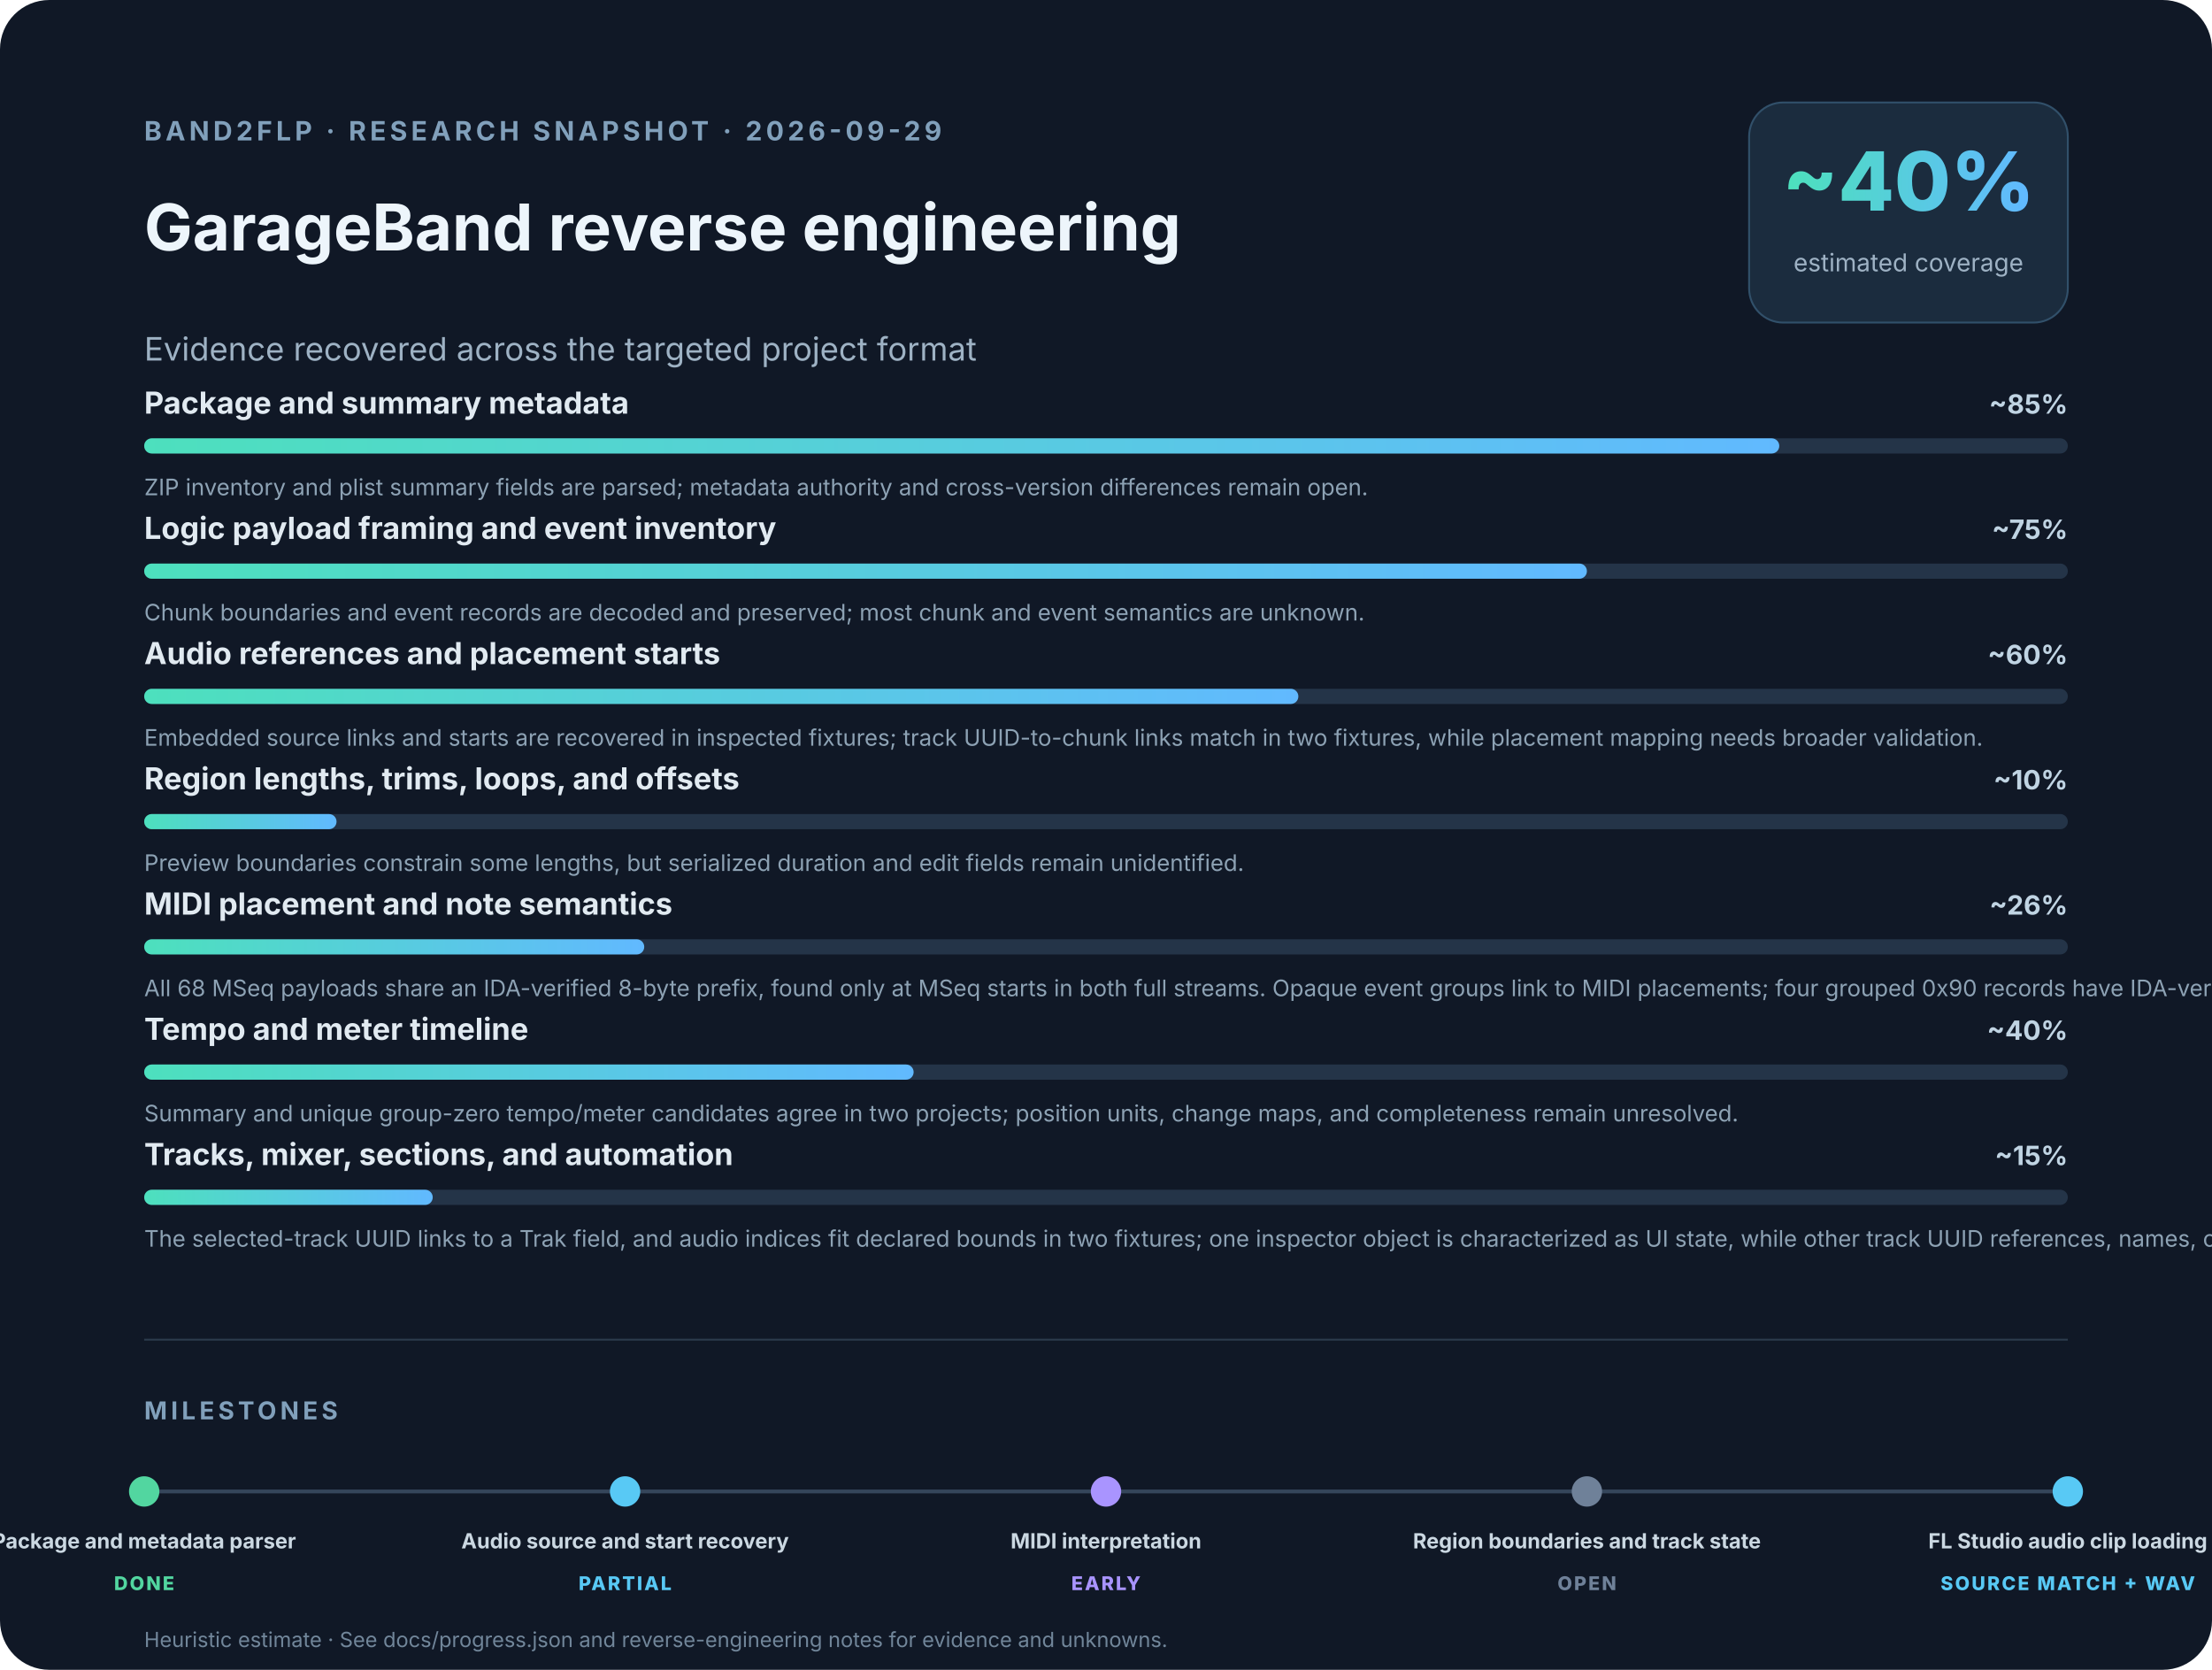
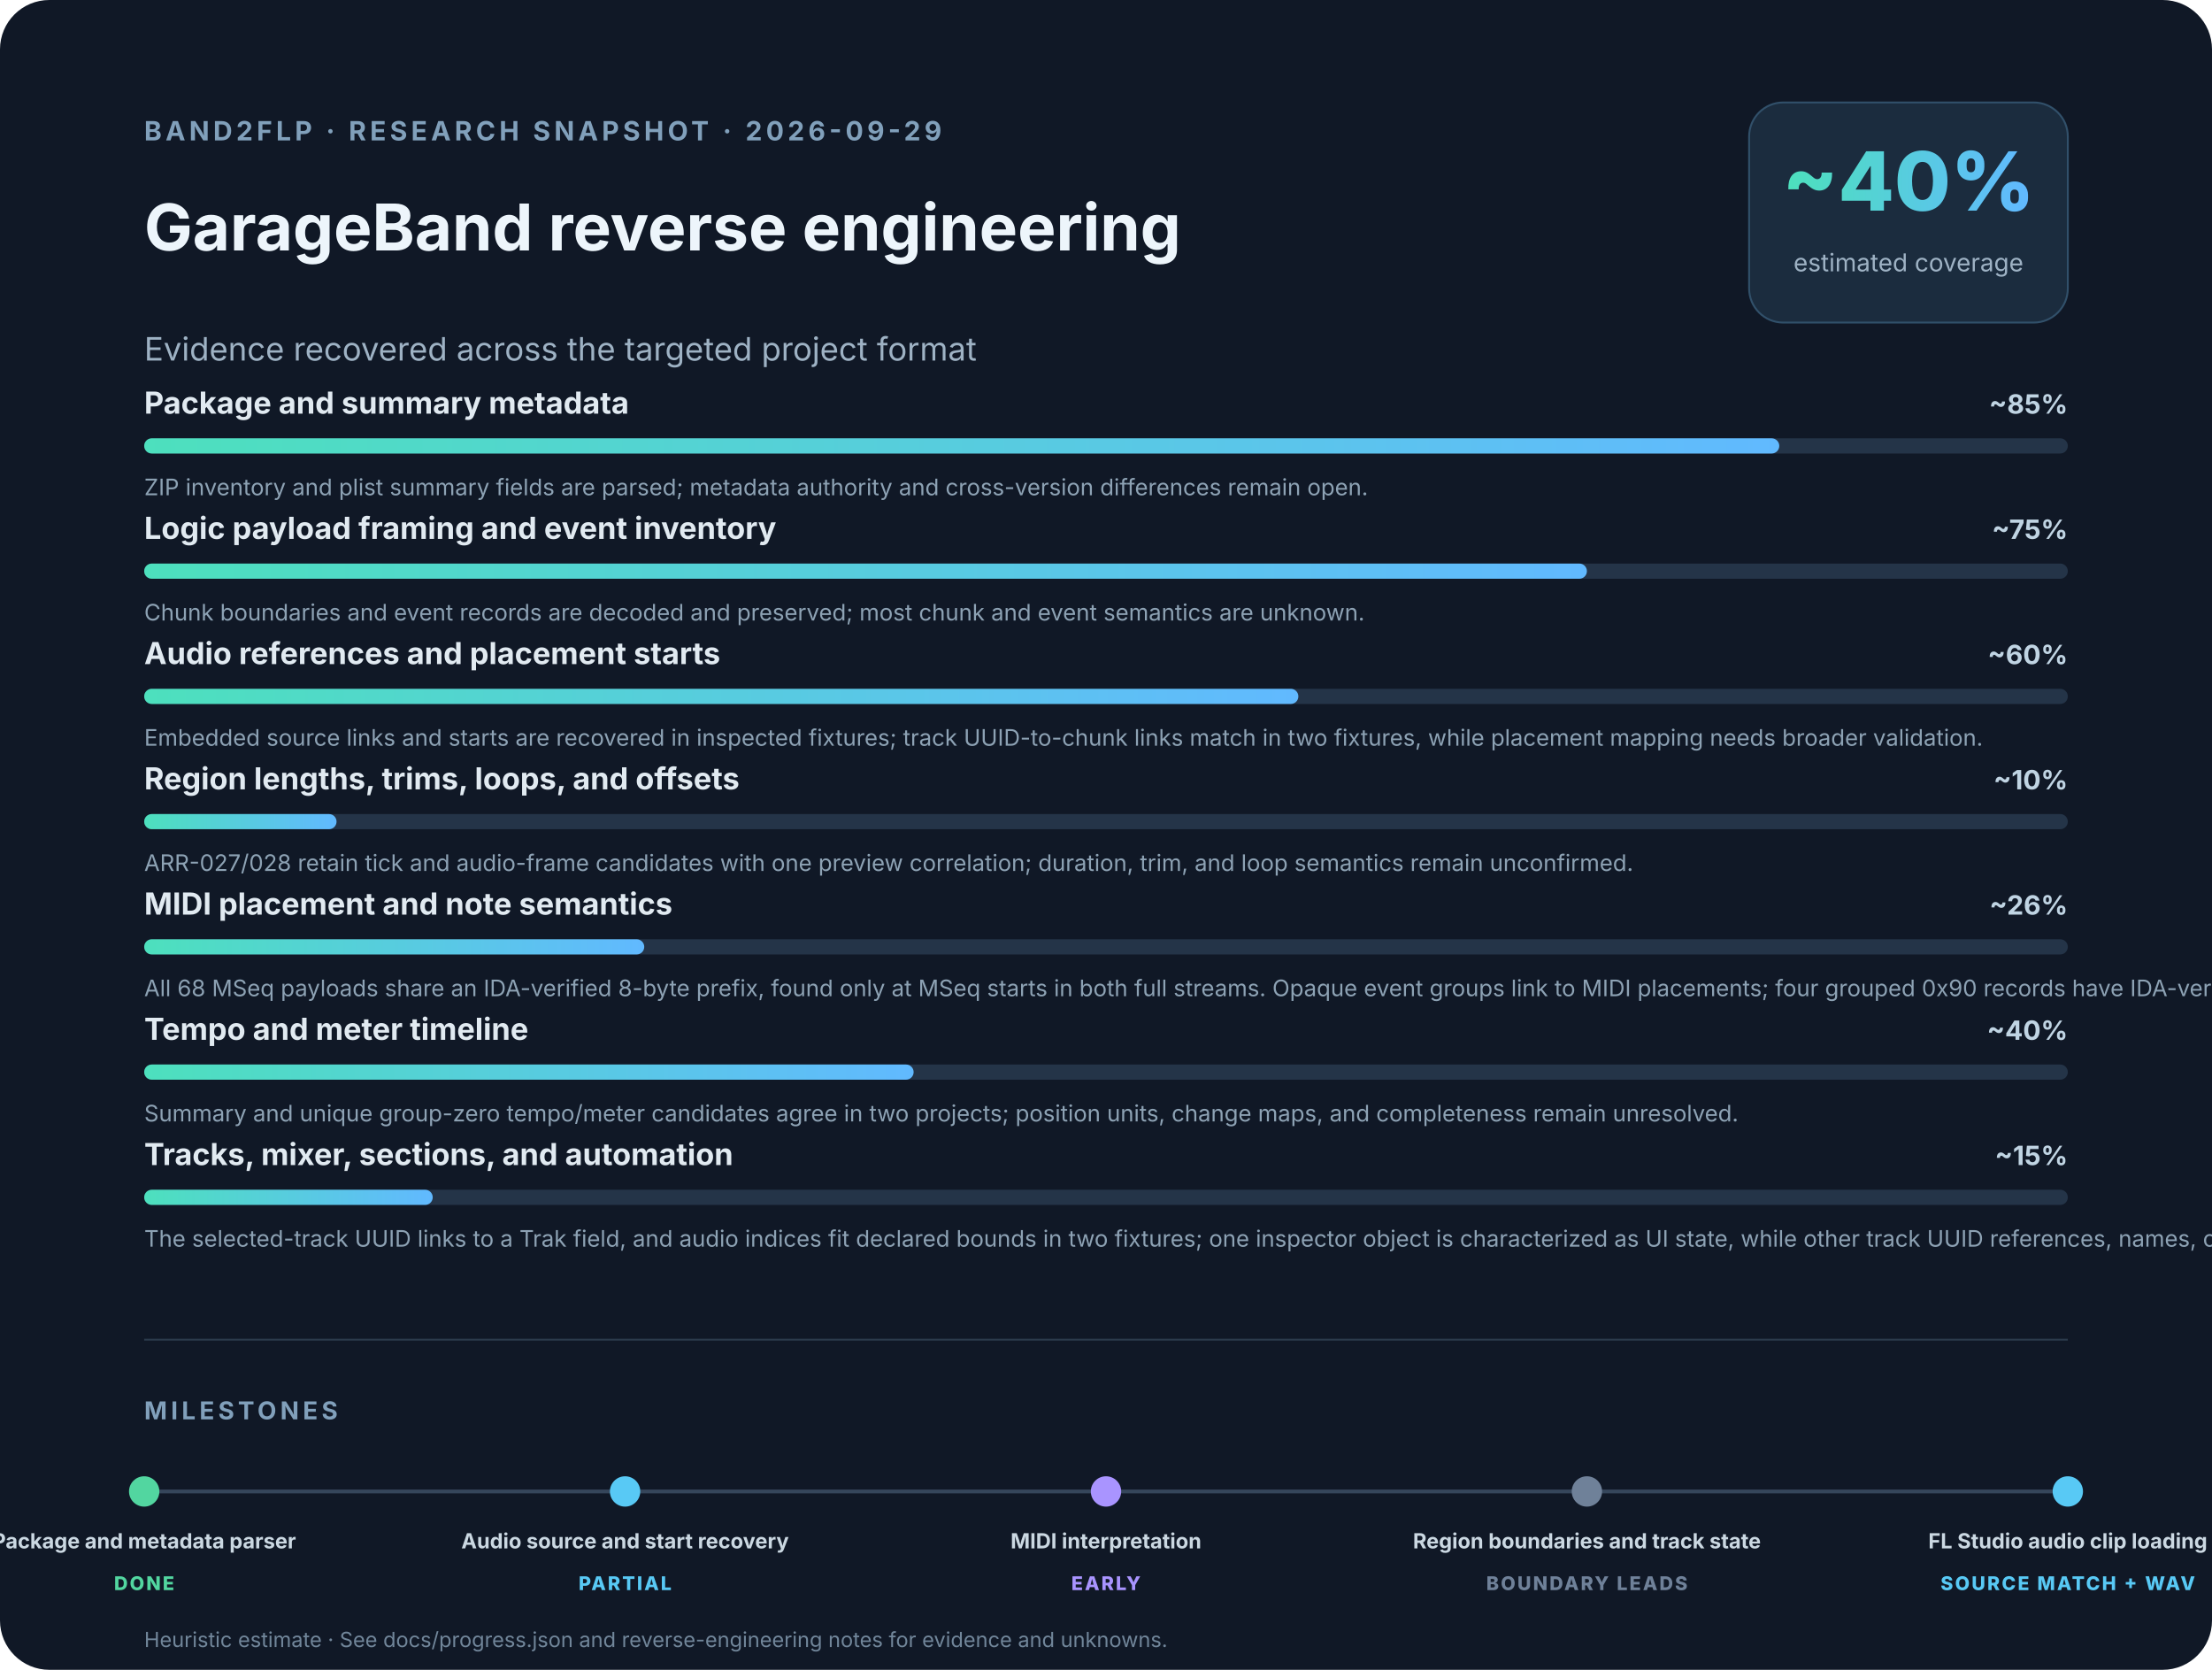
<svg xmlns="http://www.w3.org/2000/svg" viewBox="0 0 1166 880" role="img" aria-labelledby="title desc">
  <defs>
    <linearGradient id="accent" x1="0" x2="1">
      <stop offset="0" stop-color="#4de0bd" />
      <stop offset="1" stop-color="#61b9ff" />
    </linearGradient>
  </defs>
  <rect width="1166" height="880" rx="26" fill="#101826" />
  <text x="76" y="74" class="eyebrow">BAND2FLP · RESEARCH SNAPSHOT · 2026-09-29</text>
  <text x="76" y="132" class="headline">GarageBand reverse engineering</text>
  <text x="76" y="190" class="subhead">Evidence recovered across the targeted project format</text>
  <rect x="922" y="54" width="168" height="116" rx="18" fill="#1b2c3e" stroke="#31506a" />
  <text x="1006" y="111" class="big-pct" text-anchor="middle">~40%</text>
  <text x="1006" y="143" class="small" text-anchor="middle">estimated coverage</text>
  <text x="76" y="218" class="row-title">Package and summary metadata</text>
  <text x="1090" y="218" class="row-pct" text-anchor="end">~85%</text>
  <rect x="76" y="231" width="1014" height="8" rx="4" class="bar-bg" />
  <rect x="76" y="231" width="861.9" height="8" rx="4" class="bar-fill" />
  <text x="76" y="261" class="row-note">ZIP inventory and plist summary fields are parsed; metadata authority and cross-version differences remain open.</text>
  <text x="76" y="284" class="row-title">Logic payload framing and event inventory</text>
  <text x="1090" y="284" class="row-pct" text-anchor="end">~75%</text>
  <rect x="76" y="297" width="1014" height="8" rx="4" class="bar-bg" />
  <rect x="76" y="297" width="760.5" height="8" rx="4" class="bar-fill" />
  <text x="76" y="327" class="row-note">Chunk boundaries and event records are decoded and preserved; most chunk and event semantics are unknown.</text>
  <text x="76" y="350" class="row-title">Audio references and placement starts</text>
  <text x="1090" y="350" class="row-pct" text-anchor="end">~60%</text>
  <rect x="76" y="363" width="1014" height="8" rx="4" class="bar-bg" />
  <rect x="76" y="363" width="608.4" height="8" rx="4" class="bar-fill" />
  <text x="76" y="393" class="row-note">Embedded source links and starts are recovered in inspected fixtures; track UUID-to-chunk links match in two fixtures, while placement mapping needs broader validation.</text>
  <text x="76" y="416" class="row-title">Region lengths, trims, loops, and offsets</text>
  <text x="1090" y="416" class="row-pct" text-anchor="end">~10%</text>
  <rect x="76" y="429" width="1014" height="8" rx="4" class="bar-bg" />
  <rect x="76" y="429" width="101.4" height="8" rx="4" class="bar-fill" />
-   <text x="76" y="459" class="row-note">Preview boundaries constrain some lengths, but serialized duration and edit fields remain unidentified.</text>
+   <text x="76" y="459" class="row-note">ARR-027/028 retain tick and audio-frame candidates with one preview correlation; duration, trim, and loop semantics remain unconfirmed.</text>
  <text x="76" y="482" class="row-title">MIDI placement and note semantics</text>
  <text x="1090" y="482" class="row-pct" text-anchor="end">~26%</text>
  <rect x="76" y="495" width="1014" height="8" rx="4" class="bar-bg" />
  <rect x="76" y="495" width="263.6" height="8" rx="4" class="bar-fill" />
  <text x="76" y="525" class="row-note">All 68 MSeq payloads share an IDA-verified 8-byte prefix, found only at MSeq starts in both full streams. Opaque event groups link to MIDI placements; four grouped 0x90 records have IDA-verified byte-offset variation that guides controlled tests. Event and length semantics remain unknown.</text>
  <text x="76" y="548" class="row-title">Tempo and meter timeline</text>
  <text x="1090" y="548" class="row-pct" text-anchor="end">~40%</text>
  <rect x="76" y="561" width="1014" height="8" rx="4" class="bar-bg" />
  <rect x="76" y="561" width="405.6" height="8" rx="4" class="bar-fill" />
  <text x="76" y="591" class="row-note">Summary and unique group-zero tempo/meter candidates agree in two projects; position units, change maps, and completeness remain unresolved.</text>
  <text x="76" y="614" class="row-title">Tracks, mixer, sections, and automation</text>
  <text x="1090" y="614" class="row-pct" text-anchor="end">~15%</text>
  <rect x="76" y="627" width="1014" height="8" rx="4" class="bar-bg" />
  <rect x="76" y="627" width="152.1" height="8" rx="4" class="bar-fill" />
  <text x="76" y="657" class="row-note">The selected-track UUID links to a Trak field, and audio indices fit declared bounds in two fixtures; one inspector object is characterized as UI state, while other track UUID references, names, ordering, mixer state, sections, and automation remain unresolved.</text>
  <line x1="76" y1="706" x2="1090" y2="706" stroke="#2b3a4b" />
  <text x="76" y="748" class="section">MILESTONES</text>
  <line x1="76" y1="786" x2="1090" y2="786" stroke="#35465b" stroke-width="2" />
  <circle cx="76.0" cy="786" r="8" fill="#52d6a0" />
  <text x="76.0" y="816" class="milestone-name" text-anchor="middle">Package and metadata parser</text>
  <text x="76.0" y="838" class="milestone-state" text-anchor="middle" fill="#52d6a0">DONE</text>
  <circle cx="329.5" cy="786" r="8" fill="#58c9f5" />
  <text x="329.5" y="816" class="milestone-name" text-anchor="middle">Audio source and start recovery</text>
  <text x="329.5" y="838" class="milestone-state" text-anchor="middle" fill="#58c9f5">PARTIAL</text>
  <circle cx="583.0" cy="786" r="8" fill="#a994ff" />
  <text x="583.0" y="816" class="milestone-name" text-anchor="middle">MIDI interpretation</text>
  <text x="583.0" y="838" class="milestone-state" text-anchor="middle" fill="#a994ff">EARLY</text>
  <circle cx="836.5" cy="786" r="8" fill="#6f8199" />
  <text x="836.5" y="816" class="milestone-name" text-anchor="middle">Region boundaries and track state</text>
-   <text x="836.5" y="838" class="milestone-state" text-anchor="middle" fill="#6f8199">OPEN</text>
+   <text x="836.5" y="838" class="milestone-state" text-anchor="middle" fill="#6f8199">BOUNDARY LEADS</text>
  <circle cx="1090.0" cy="786" r="8" fill="#58c9f5" />
  <text x="1090.0" y="816" class="milestone-name" text-anchor="middle">FL Studio audio clip loading</text>
  <text x="1090.0" y="838" class="milestone-state" text-anchor="middle" fill="#58c9f5">SOURCE MATCH + WAV</text>
  <text x="76" y="868" class="footer">Heuristic estimate · See docs/progress.json and reverse-engineering notes for evidence and unknowns.</text>
  <style>
text { font-family: Inter, Segoe UI, Arial, sans-serif; }
.eyebrow { fill:#81a0bb; font-size:14px; font-weight:700; letter-spacing:2px; }
.headline { fill:#edf5fb; font-size:34px; font-weight:700; }
.subhead { fill:#9eb2c4; font-size:17px; }
.big-pct { fill:url(#accent); font-size:43px; font-weight:800; }
.small { fill:#9eb2c4; font-size:13px; }
.row-title { fill:#e1eaf1; font-size:16px; font-weight:650; }
.row-pct { fill:#c0d4e3; font-size:14px; font-weight:700; }
.bar-bg { fill:#243448; } .bar-fill { fill:url(#accent); }
.row-note { fill:#8da2b4; font-size:12px; }
.section { fill:#81a0bb; font-size:13px; font-weight:700; letter-spacing:2px; }
.milestone-name { fill:#cbd8e2; font-size:11px; font-weight:650; }
.milestone-state { font-size:10px; font-weight:800; letter-spacing:1px; }
.footer { fill:#71869a; font-size:11px; }
</style>
</svg>
